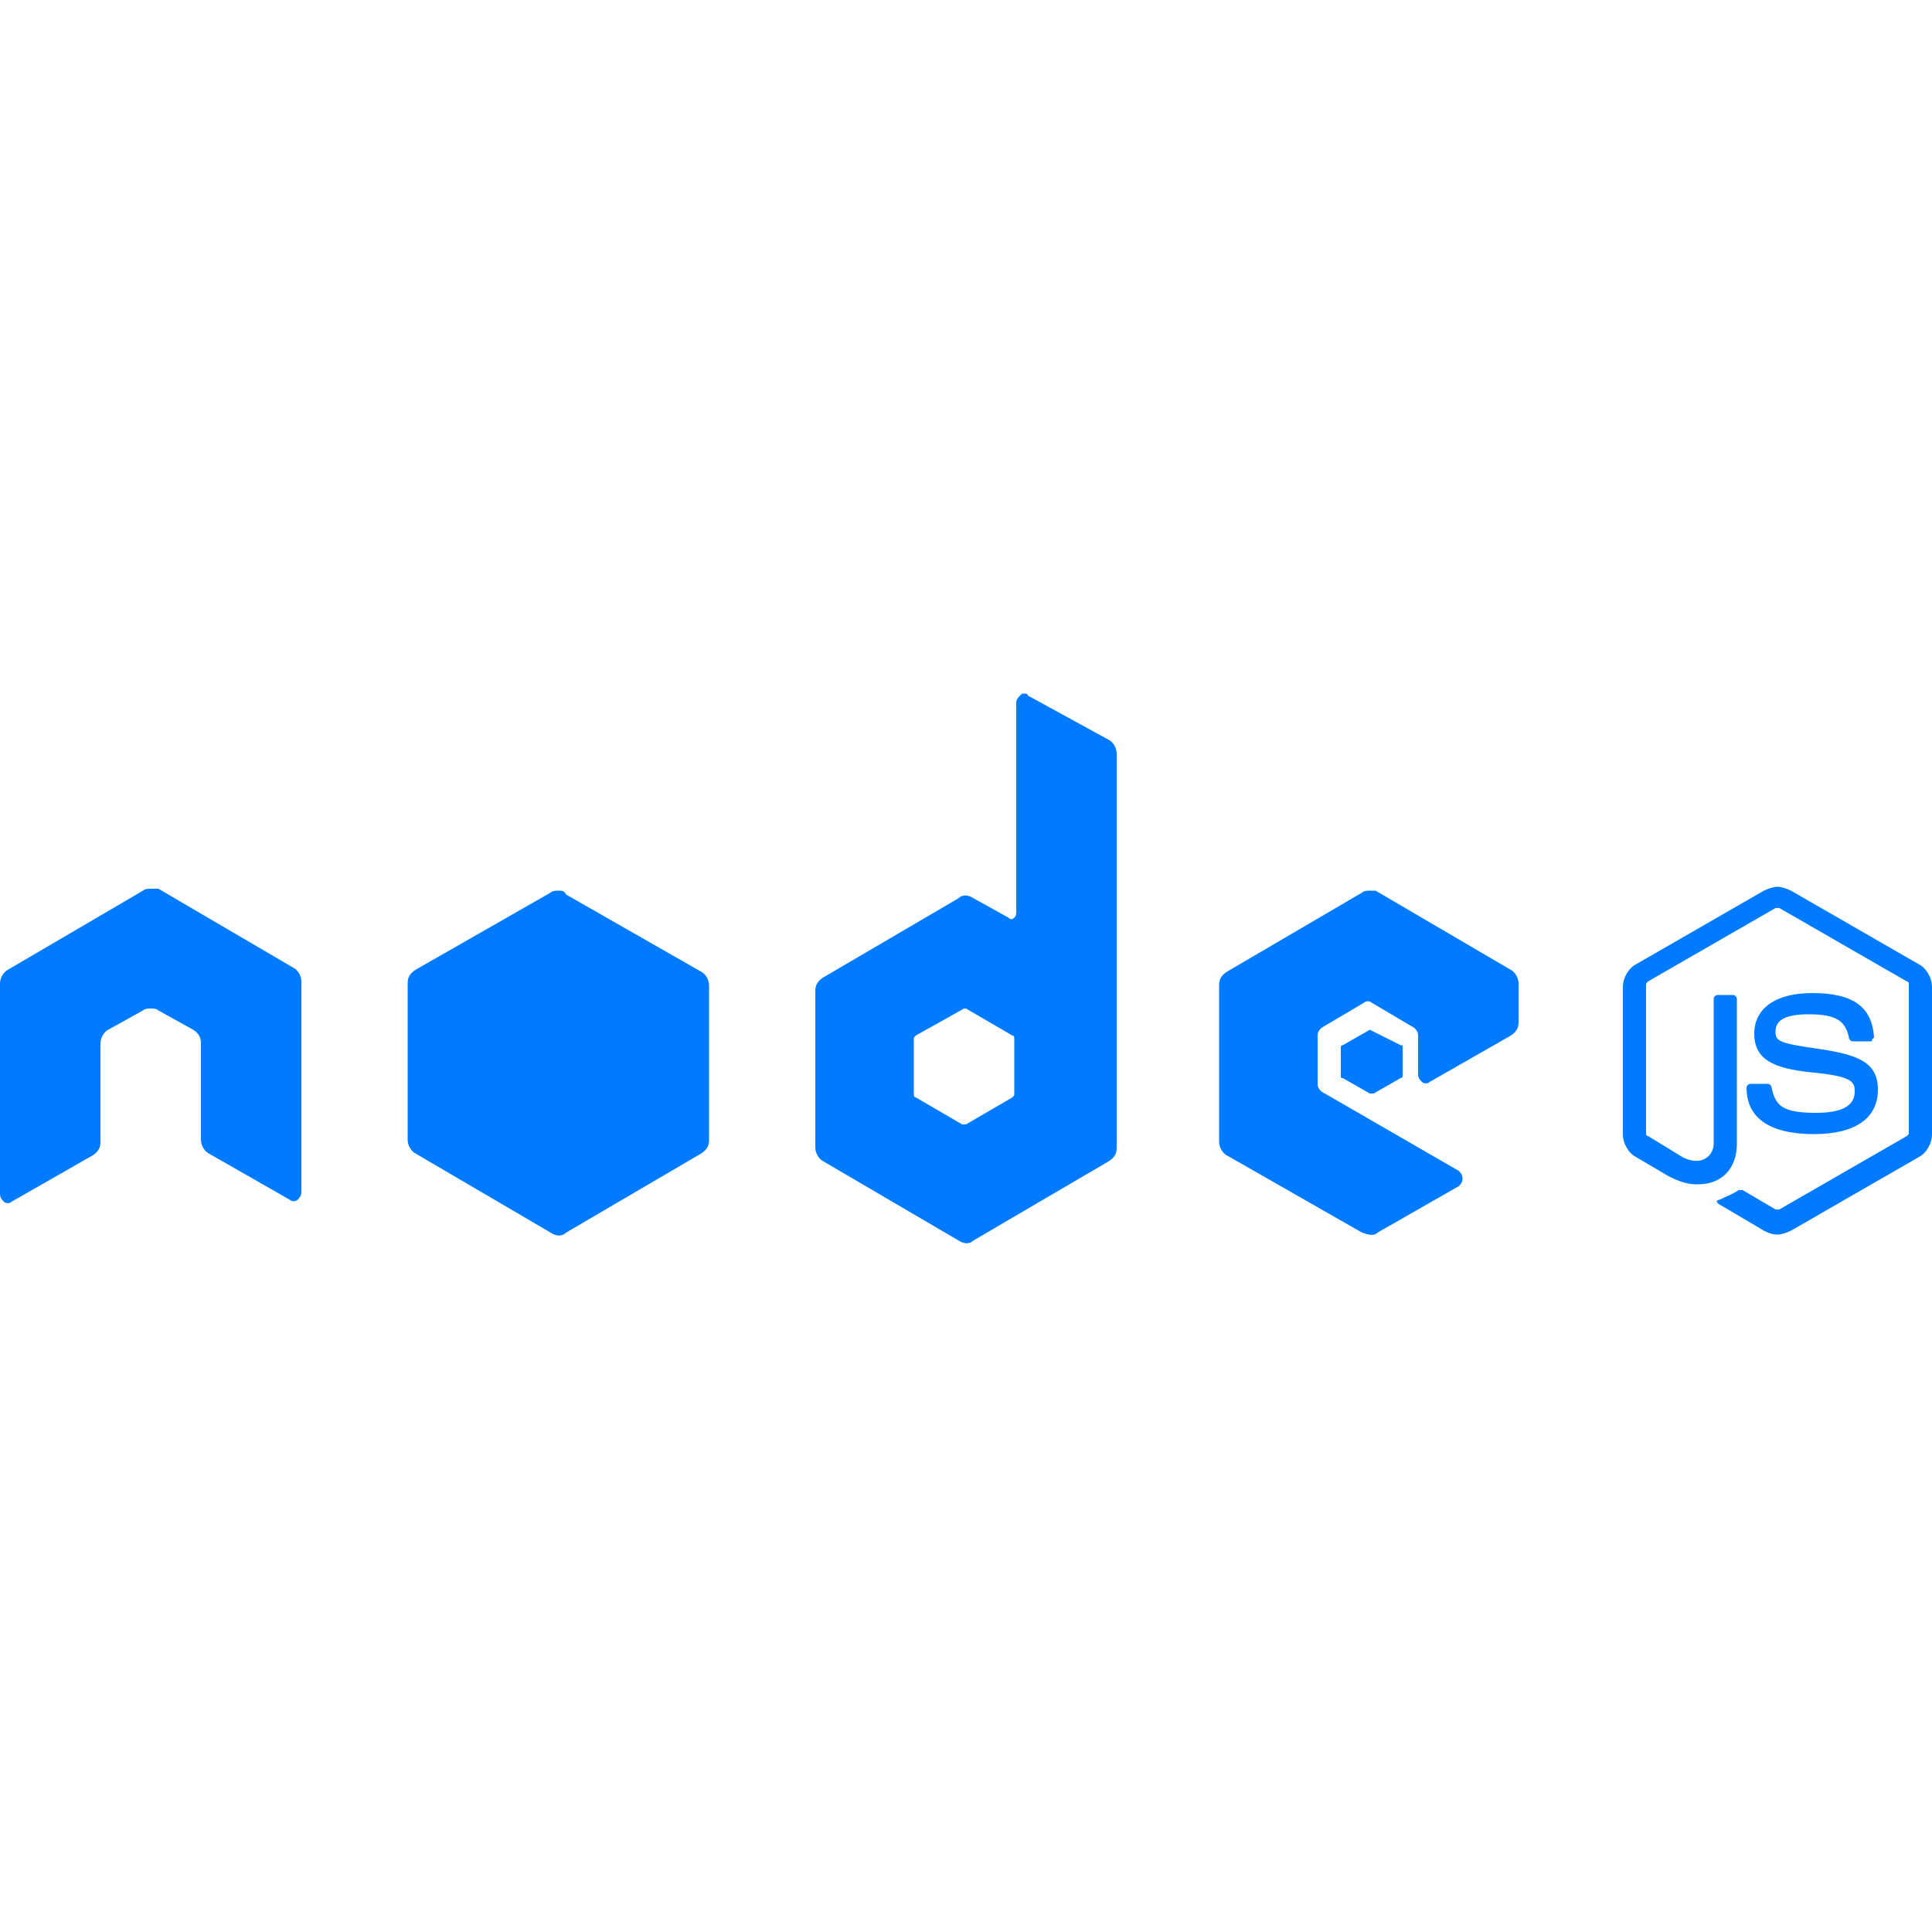
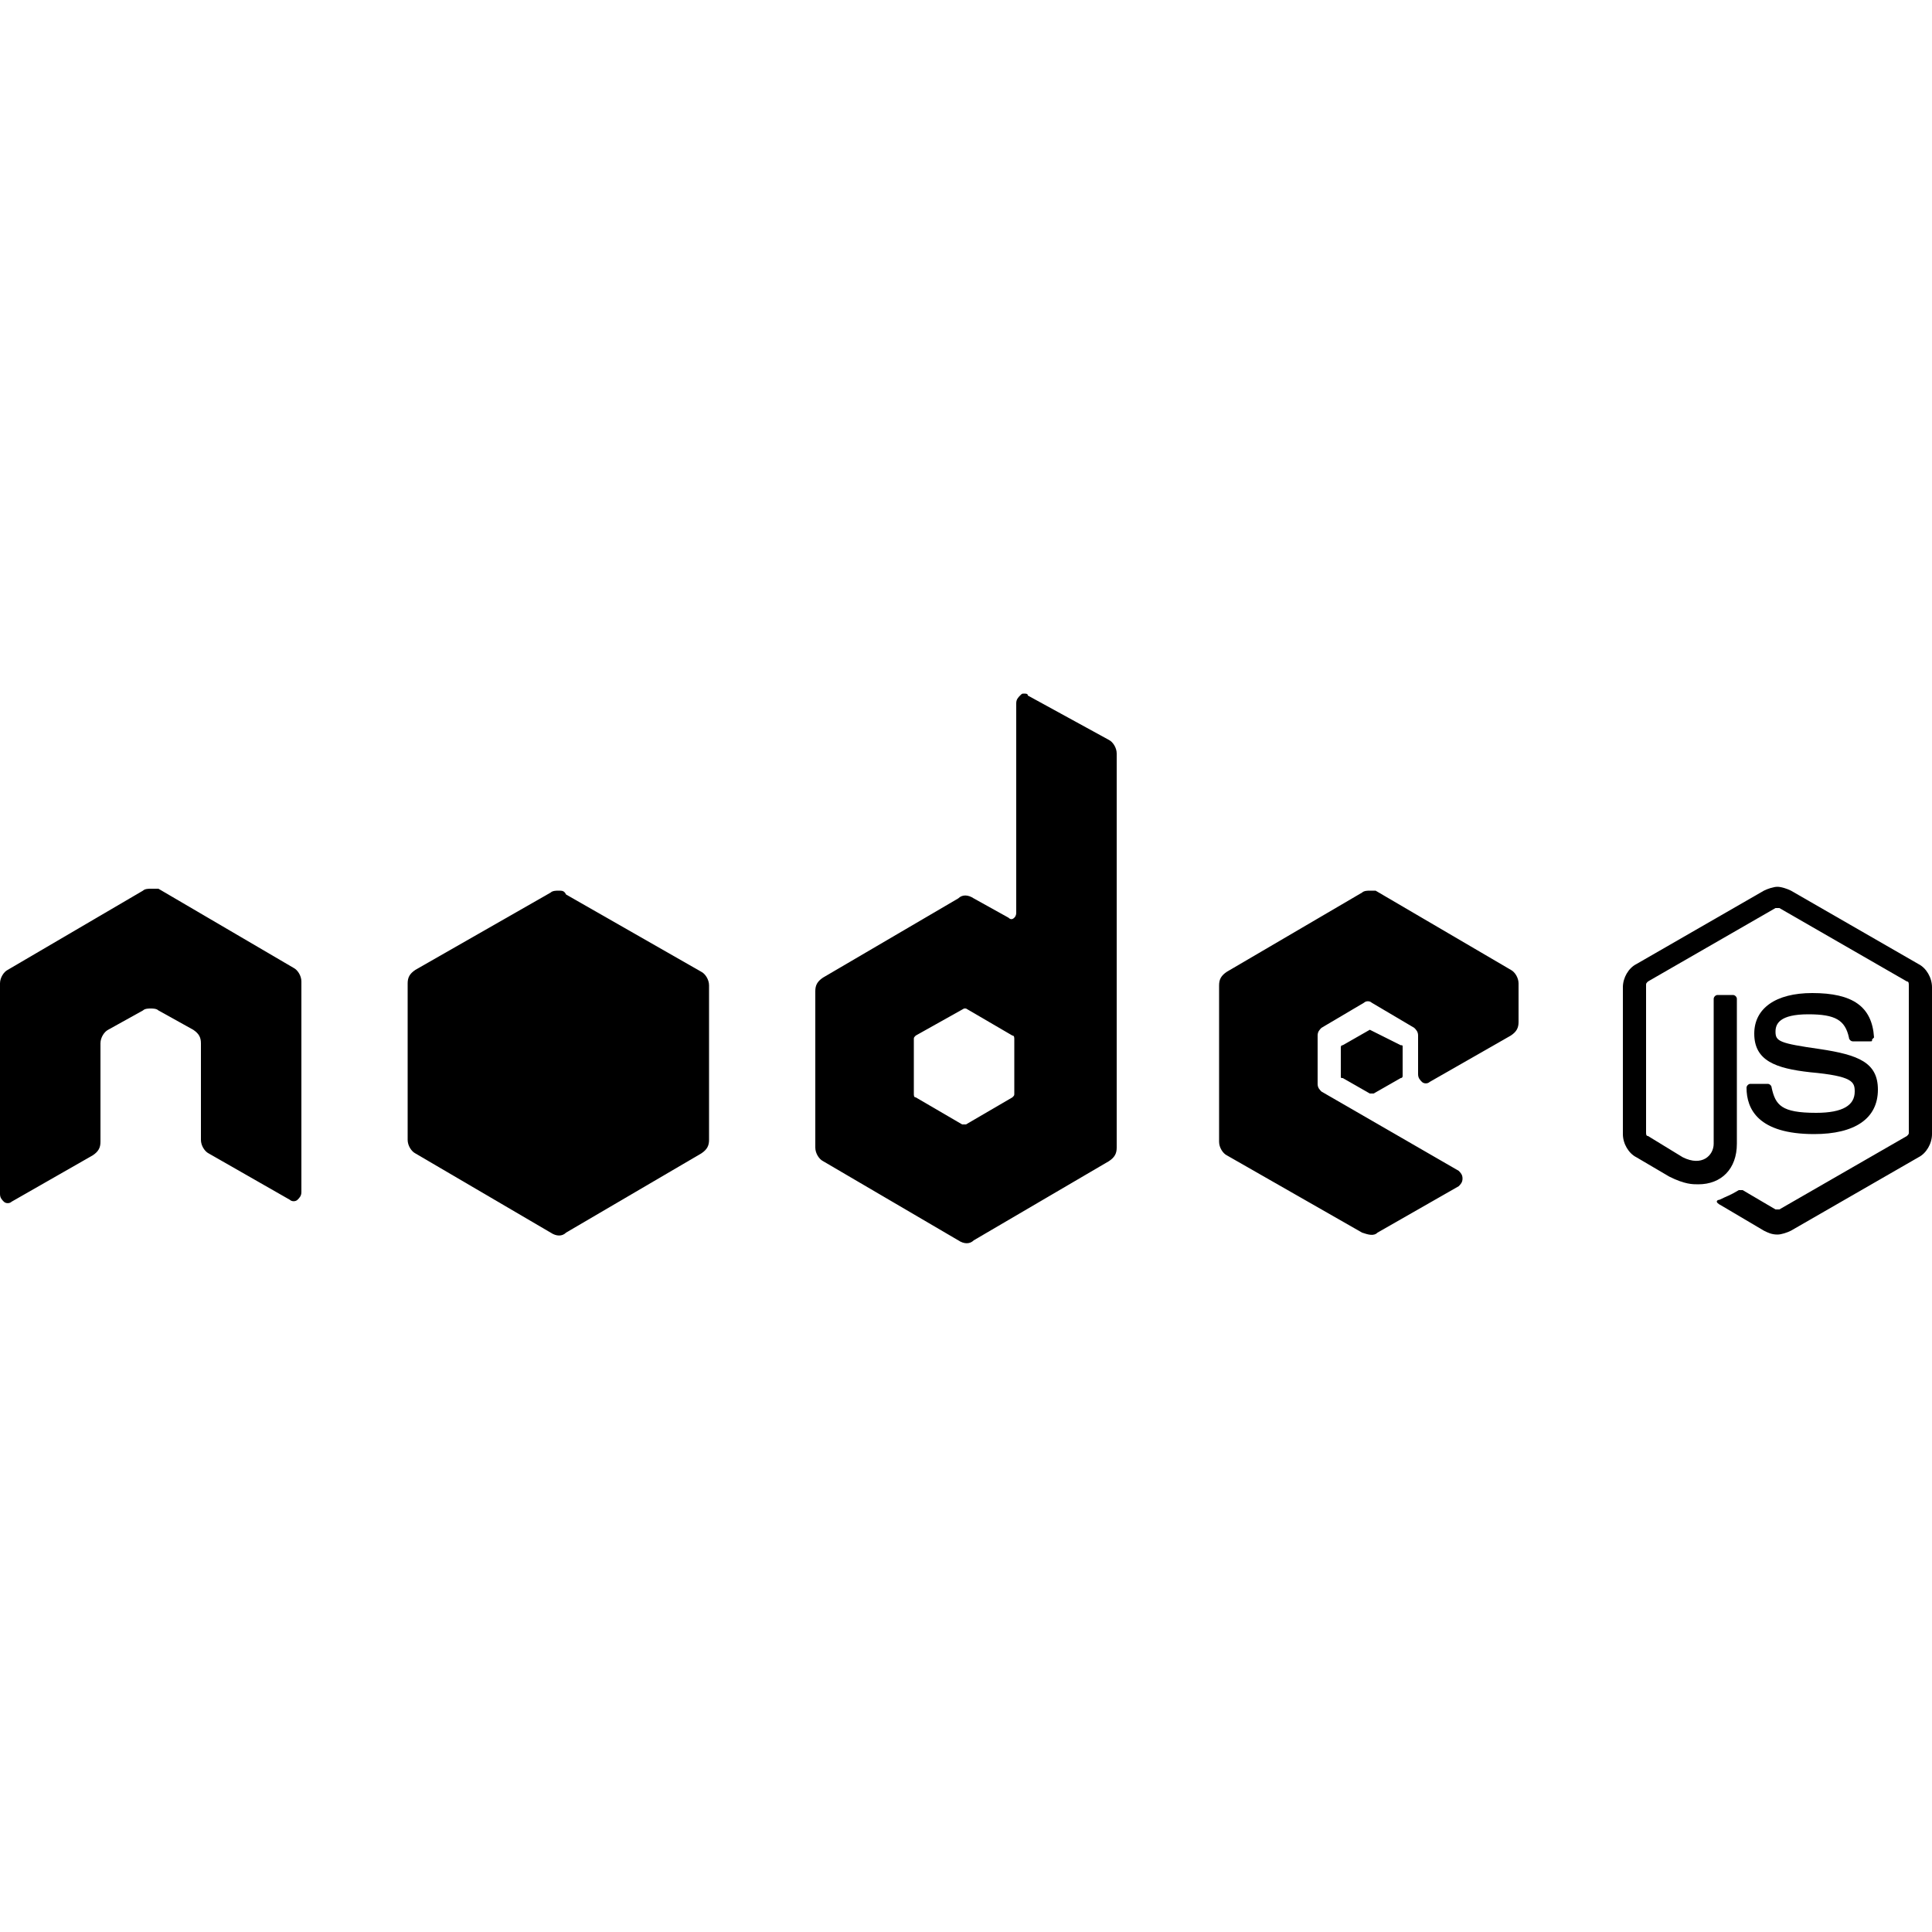
<svg xmlns="http://www.w3.org/2000/svg" version="1.1" id="Layer_1" x="0px" y="0px" viewBox="0 0 100 100" style="enable-background:new 0 0 100 100;" xml:space="preserve">
-   <style type="text/css">
- 	.st0{fill:#007BFF;}
- </style>
  <g>
    <g>
-       <path class="st0" d="M92,45.9c-0.2,0-0.5,0.1-0.7,0.2l-6.6,3.8c-0.4,0.2-0.7,0.7-0.7,1.2v7.6c0,0.5,0.3,1,0.7,1.2l1.7,1    c0.8,0.4,1.2,0.4,1.5,0.4c1.2,0,2-0.8,2-2.1v-7.5c0-0.1-0.1-0.2-0.2-0.2h-0.8c-0.1,0-0.2,0.1-0.2,0.2v7.5c0,0.6-0.6,1.2-1.6,0.7    l-1.8-1.1c-0.1,0-0.1-0.1-0.1-0.2v-7.6c0-0.1,0-0.1,0.1-0.2l6.6-3.8c0.1,0,0.1,0,0.2,0l6.6,3.8c0.1,0,0.1,0.1,0.1,0.2v7.6    c0,0.1,0,0.1-0.1,0.2l-6.6,3.8c-0.1,0-0.1,0-0.2,0l-1.7-1c-0.1,0-0.1,0-0.2,0c-0.5,0.3-0.6,0.3-1,0.5c-0.1,0-0.3,0.1,0.1,0.3    l2.2,1.3c0.2,0.1,0.4,0.2,0.7,0.2c0.2,0,0.5-0.1,0.7-0.2l6.6-3.8c0.4-0.2,0.7-0.7,0.7-1.2v-7.6c0-0.5-0.3-1-0.7-1.2l-6.6-3.8    C92.5,46,92.2,45.9,92,45.9L92,45.9z" />
-       <path class="st0" d="M93.8,51.4c-1.9,0-3,0.8-3,2.1c0,1.4,1.1,1.8,2.9,2c2.2,0.2,2.3,0.5,2.3,1c0,0.7-0.6,1.1-2,1.1    c-1.8,0-2.1-0.4-2.3-1.3c0-0.1-0.1-0.2-0.2-0.2h-0.9c-0.1,0-0.2,0.1-0.2,0.2c0,1.1,0.6,2.4,3.5,2.4c2.1,0,3.3-0.8,3.3-2.3    c0-1.4-1-1.8-3-2.1c-2.1-0.3-2.3-0.4-2.3-0.9c0-0.4,0.2-0.9,1.7-0.9c1.4,0,1.9,0.3,2.1,1.2c0,0.1,0.1,0.2,0.2,0.2h0.9    c0.1,0,0.1,0,0.1-0.1c0,0,0.1-0.1,0.1-0.1C96.9,52.1,95.9,51.4,93.8,51.4L93.8,51.4z" />
+       <path d="M92,45.9c-0.2,0-0.5,0.1-0.7,0.2l-6.6,3.8c-0.4,0.2-0.7,0.7-0.7,1.2v7.6c0,0.5,0.3,1,0.7,1.2l1.7,1    c0.8,0.4,1.2,0.4,1.5,0.4c1.2,0,2-0.8,2-2.1v-7.5c0-0.1-0.1-0.2-0.2-0.2h-0.8c-0.1,0-0.2,0.1-0.2,0.2v7.5c0,0.6-0.6,1.2-1.6,0.7    l-1.8-1.1c-0.1,0-0.1-0.1-0.1-0.2v-7.6c0-0.1,0-0.1,0.1-0.2l6.6-3.8c0.1,0,0.1,0,0.2,0l6.6,3.8c0.1,0,0.1,0.1,0.1,0.2v7.6    c0,0.1,0,0.1-0.1,0.2l-6.6,3.8c-0.1,0-0.1,0-0.2,0l-1.7-1c-0.1,0-0.1,0-0.2,0c-0.5,0.3-0.6,0.3-1,0.5c-0.1,0-0.3,0.1,0.1,0.3    l2.2,1.3c0.2,0.1,0.4,0.2,0.7,0.2c0.2,0,0.5-0.1,0.7-0.2l6.6-3.8c0.4-0.2,0.7-0.7,0.7-1.2v-7.6c0-0.5-0.3-1-0.7-1.2l-6.6-3.8    C92.5,46,92.2,45.9,92,45.9L92,45.9z" />
+       <path d="M93.8,51.4c-1.9,0-3,0.8-3,2.1c0,1.4,1.1,1.8,2.9,2c2.2,0.2,2.3,0.5,2.3,1c0,0.7-0.6,1.1-2,1.1    c-1.8,0-2.1-0.4-2.3-1.3c0-0.1-0.1-0.2-0.2-0.2h-0.9c-0.1,0-0.2,0.1-0.2,0.2c0,1.1,0.6,2.4,3.5,2.4c2.1,0,3.3-0.8,3.3-2.3    c0-1.4-1-1.8-3-2.1c-2.1-0.3-2.3-0.4-2.3-0.9c0-0.4,0.2-0.9,1.7-0.9c1.4,0,1.9,0.3,2.1,1.2c0,0.1,0.1,0.2,0.2,0.2h0.9    c0.1,0,0.1,0,0.1-0.1c0,0,0.1-0.1,0.1-0.1C96.9,52.1,95.9,51.4,93.8,51.4L93.8,51.4z" />
    </g>
-     <path class="st0" d="M53,35.9c-0.1,0-0.1,0-0.2,0.1c-0.1,0.1-0.2,0.2-0.2,0.4v10.8c0,0.1,0,0.2-0.1,0.3c-0.1,0.1-0.2,0.1-0.3,0   l-1.8-1c-0.3-0.2-0.6-0.2-0.8,0l-7,4.1c-0.3,0.2-0.4,0.4-0.4,0.7v8.1c0,0.3,0.2,0.6,0.4,0.7l7,4.1c0.3,0.2,0.6,0.2,0.8,0l7-4.1   c0.3-0.2,0.4-0.4,0.4-0.7V39c0-0.3-0.2-0.6-0.4-0.7l-4.2-2.3C53.2,35.9,53.1,35.9,53,35.9L53,35.9z M7.8,46c-0.1,0-0.3,0-0.4,0.1   l-7,4.1C0.2,50.3,0,50.6,0,50.9l0,10.9c0,0.2,0.1,0.3,0.2,0.4c0.1,0.1,0.3,0.1,0.4,0l4.2-2.4c0.3-0.2,0.4-0.4,0.4-0.7v-5.1   c0-0.3,0.2-0.6,0.4-0.7l1.8-1c0.1-0.1,0.3-0.1,0.4-0.1c0.1,0,0.3,0,0.4,0.1l1.8,1c0.3,0.2,0.4,0.4,0.4,0.7V59   c0,0.3,0.2,0.6,0.4,0.7l4.2,2.4c0.1,0.1,0.3,0.1,0.4,0c0.1-0.1,0.2-0.2,0.2-0.4l0-10.9c0-0.3-0.2-0.6-0.4-0.7l-7-4.1   C8.2,46,8,46,7.8,46L7.8,46z M70.9,46.1c-0.1,0-0.3,0-0.4,0.1l-7,4.1c-0.3,0.2-0.4,0.4-0.4,0.7v8.1c0,0.3,0.2,0.6,0.4,0.7l7,4   c0.3,0.1,0.6,0.2,0.8,0l4.2-2.4c0.1-0.1,0.2-0.2,0.2-0.4c0-0.2-0.1-0.3-0.2-0.4l-7.1-4.1c-0.1-0.1-0.2-0.2-0.2-0.4v-2.5   c0-0.2,0.1-0.3,0.2-0.4l2.2-1.3c0.1-0.1,0.3-0.1,0.4,0l2.2,1.3c0.1,0.1,0.2,0.2,0.2,0.4v2c0,0.2,0.1,0.3,0.2,0.4   c0.1,0.1,0.3,0.1,0.4,0l4.2-2.4c0.3-0.2,0.4-0.4,0.4-0.7v-2c0-0.3-0.2-0.6-0.4-0.7l-7-4.1C71.2,46.1,71.1,46.1,70.9,46.1L70.9,46.1   z M49.9,52.2c0,0,0.1,0,0.1,0l2.4,1.4c0.1,0,0.1,0.1,0.1,0.2v2.8c0,0.1,0,0.1-0.1,0.2l-2.4,1.4c-0.1,0-0.1,0-0.2,0l-2.4-1.4   c-0.1,0-0.1-0.1-0.1-0.2v-2.8c0-0.1,0-0.1,0.1-0.2L49.9,52.2C49.9,52.2,49.9,52.2,49.9,52.2L49.9,52.2L49.9,52.2z" />
-     <path class="st0" d="M28.9,46.1c-0.1,0-0.3,0-0.4,0.1l-7,4c-0.3,0.2-0.4,0.4-0.4,0.7v8.1c0,0.3,0.2,0.6,0.4,0.7l7,4.1   c0.3,0.2,0.6,0.2,0.8,0l7-4.1c0.3-0.2,0.4-0.4,0.4-0.7V51c0-0.3-0.2-0.6-0.4-0.7l-7-4C29.2,46.1,29.1,46.1,28.9,46.1L28.9,46.1z    M70.9,53.3C70.9,53.3,70.9,53.3,70.9,53.3l-1.4,0.8c-0.1,0-0.1,0.1-0.1,0.1v1.5c0,0.1,0,0.1,0.1,0.1l1.4,0.8c0.1,0,0.1,0,0.2,0   l1.4-0.8c0.1,0,0.1-0.1,0.1-0.1v-1.5c0-0.1,0-0.1-0.1-0.1L70.9,53.3C71,53.3,71,53.3,70.9,53.3L70.9,53.3z" />
+     <path d="M53,35.9c-0.1,0-0.1,0-0.2,0.1c-0.1,0.1-0.2,0.2-0.2,0.4v10.8c0,0.1,0,0.2-0.1,0.3c-0.1,0.1-0.2,0.1-0.3,0   l-1.8-1c-0.3-0.2-0.6-0.2-0.8,0l-7,4.1c-0.3,0.2-0.4,0.4-0.4,0.7v8.1c0,0.3,0.2,0.6,0.4,0.7l7,4.1c0.3,0.2,0.6,0.2,0.8,0l7-4.1   c0.3-0.2,0.4-0.4,0.4-0.7V39c0-0.3-0.2-0.6-0.4-0.7l-4.2-2.3C53.2,35.9,53.1,35.9,53,35.9L53,35.9z M7.8,46c-0.1,0-0.3,0-0.4,0.1   l-7,4.1C0.2,50.3,0,50.6,0,50.9l0,10.9c0,0.2,0.1,0.3,0.2,0.4c0.1,0.1,0.3,0.1,0.4,0l4.2-2.4c0.3-0.2,0.4-0.4,0.4-0.7v-5.1   c0-0.3,0.2-0.6,0.4-0.7l1.8-1c0.1-0.1,0.3-0.1,0.4-0.1c0.1,0,0.3,0,0.4,0.1l1.8,1c0.3,0.2,0.4,0.4,0.4,0.7V59   c0,0.3,0.2,0.6,0.4,0.7l4.2,2.4c0.1,0.1,0.3,0.1,0.4,0c0.1-0.1,0.2-0.2,0.2-0.4l0-10.9c0-0.3-0.2-0.6-0.4-0.7l-7-4.1   C8.2,46,8,46,7.8,46L7.8,46z M70.9,46.1c-0.1,0-0.3,0-0.4,0.1l-7,4.1c-0.3,0.2-0.4,0.4-0.4,0.7v8.1c0,0.3,0.2,0.6,0.4,0.7l7,4   c0.3,0.1,0.6,0.2,0.8,0l4.2-2.4c0.1-0.1,0.2-0.2,0.2-0.4c0-0.2-0.1-0.3-0.2-0.4l-7.1-4.1c-0.1-0.1-0.2-0.2-0.2-0.4v-2.5   c0-0.2,0.1-0.3,0.2-0.4l2.2-1.3c0.1-0.1,0.3-0.1,0.4,0l2.2,1.3c0.1,0.1,0.2,0.2,0.2,0.4v2c0,0.2,0.1,0.3,0.2,0.4   c0.1,0.1,0.3,0.1,0.4,0l4.2-2.4c0.3-0.2,0.4-0.4,0.4-0.7v-2c0-0.3-0.2-0.6-0.4-0.7l-7-4.1C71.2,46.1,71.1,46.1,70.9,46.1L70.9,46.1   z M49.9,52.2c0,0,0.1,0,0.1,0l2.4,1.4c0.1,0,0.1,0.1,0.1,0.2v2.8c0,0.1,0,0.1-0.1,0.2l-2.4,1.4c-0.1,0-0.1,0-0.2,0l-2.4-1.4   c-0.1,0-0.1-0.1-0.1-0.2v-2.8c0-0.1,0-0.1,0.1-0.2L49.9,52.2C49.9,52.2,49.9,52.2,49.9,52.2L49.9,52.2L49.9,52.2z" />
+     <path d="M28.9,46.1c-0.1,0-0.3,0-0.4,0.1l-7,4c-0.3,0.2-0.4,0.4-0.4,0.7v8.1c0,0.3,0.2,0.6,0.4,0.7l7,4.1   c0.3,0.2,0.6,0.2,0.8,0l7-4.1c0.3-0.2,0.4-0.4,0.4-0.7V51c0-0.3-0.2-0.6-0.4-0.7l-7-4C29.2,46.1,29.1,46.1,28.9,46.1L28.9,46.1z    M70.9,53.3C70.9,53.3,70.9,53.3,70.9,53.3l-1.4,0.8c-0.1,0-0.1,0.1-0.1,0.1v1.5c0,0.1,0,0.1,0.1,0.1l1.4,0.8c0.1,0,0.1,0,0.2,0   l1.4-0.8c0.1,0,0.1-0.1,0.1-0.1v-1.5c0-0.1,0-0.1-0.1-0.1L70.9,53.3C71,53.3,71,53.3,70.9,53.3L70.9,53.3z" />
  </g>
</svg>
